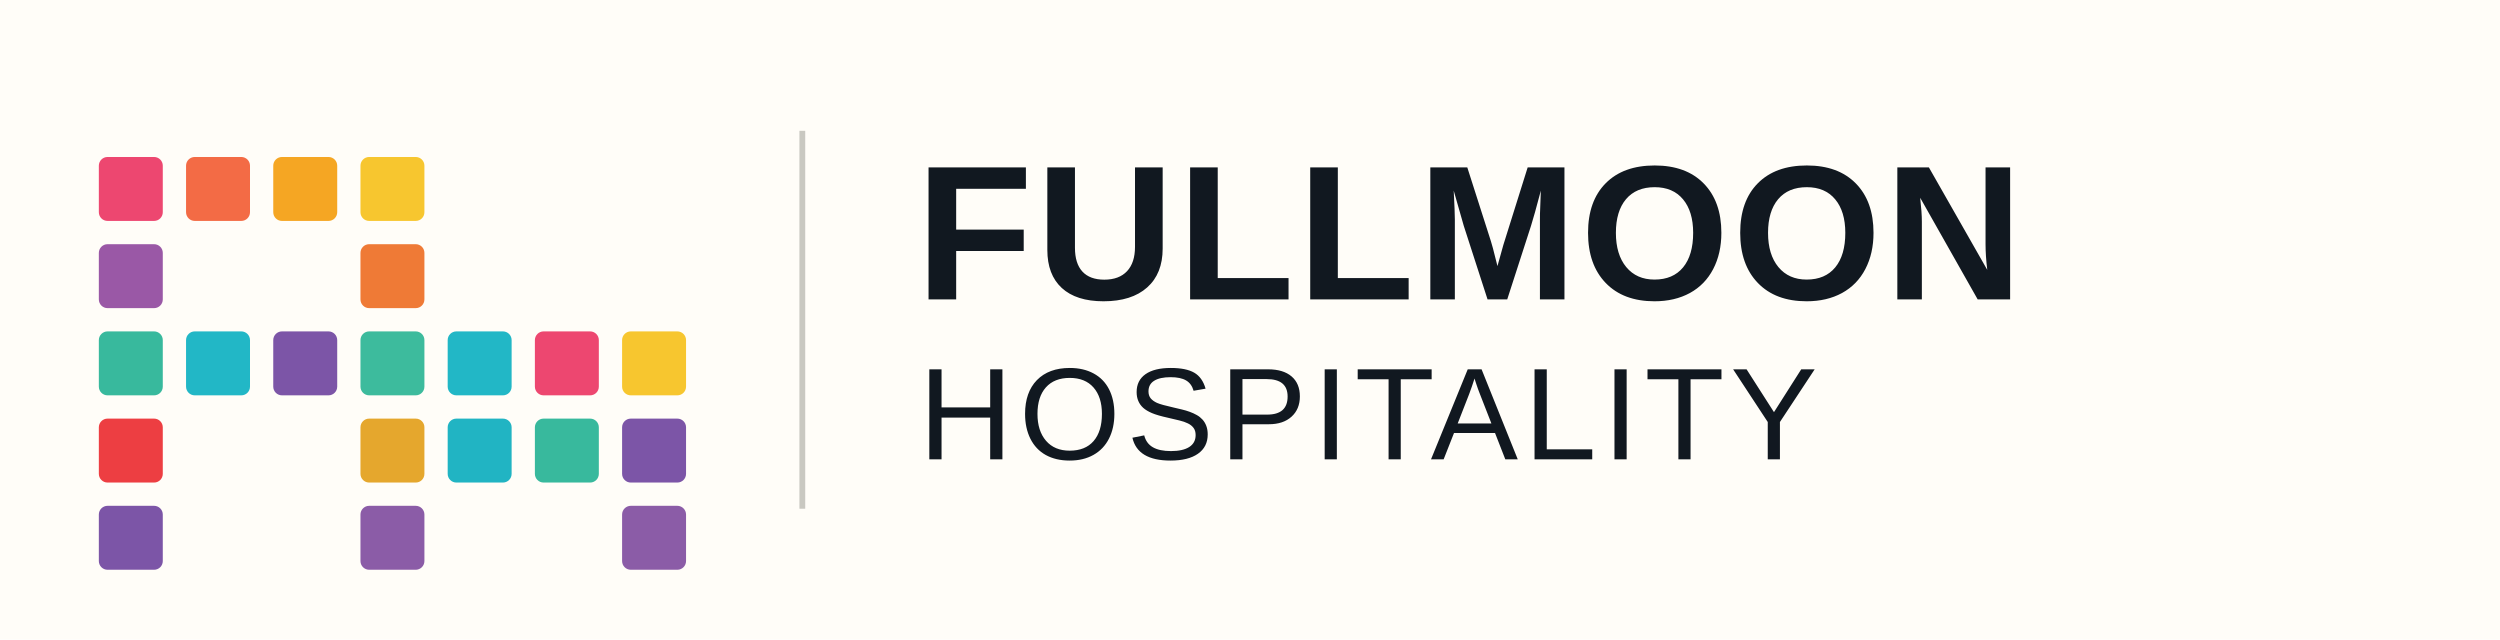
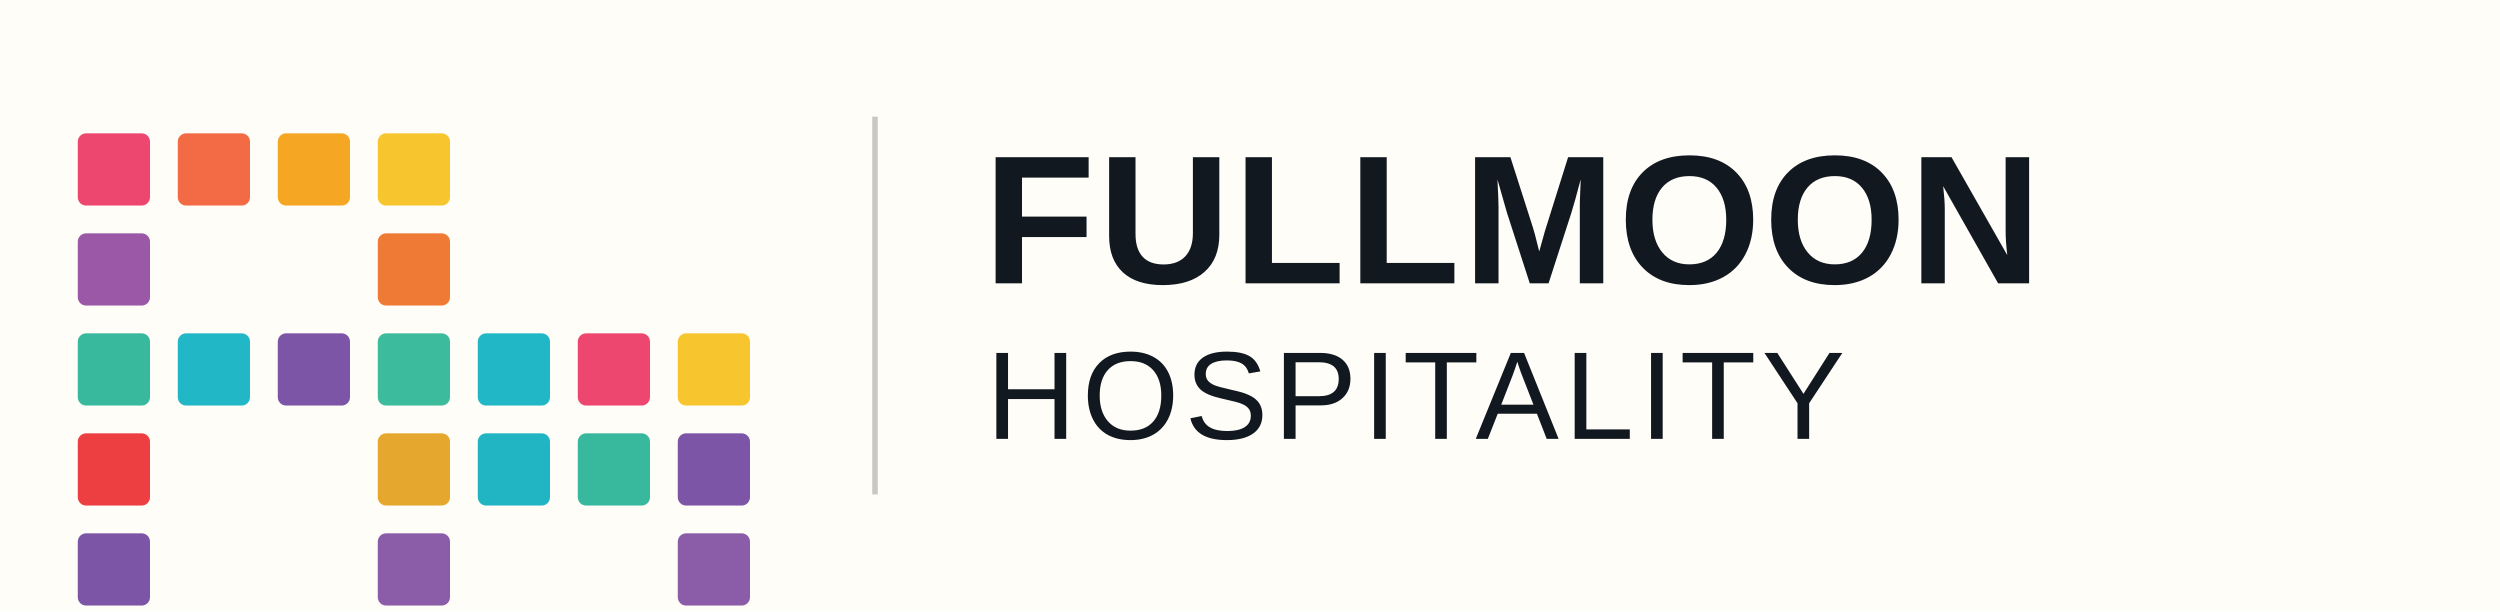
- <svg xmlns="http://www.w3.org/2000/svg" viewBox="0 0 860 220" role="img" aria-labelledby="title desc">
-   <rect width="860" height="220" fill="#fffdf8" />
-   <g transform="translate(34 54)" shape-rendering="geometricPrecision">
-     <rect x="0" y="0" width="22" height="22" rx="3" fill="#ed4770" />
-     <rect x="30" y="0" width="22" height="22" rx="3" fill="#f36b45" />
-     <rect x="60" y="0" width="22" height="22" rx="3" fill="#f5a623" />
-     <rect x="90" y="0" width="22" height="22" rx="3" fill="#f7c62f" />
-     <rect x="0" y="30" width="22" height="22" rx="3" fill="#9a58a6" />
-     <rect x="90" y="30" width="22" height="22" rx="3" fill="#ef7a36" />
-     <rect x="0" y="60" width="22" height="22" rx="3" fill="#38b99d" />
-     <rect x="30" y="60" width="22" height="22" rx="3" fill="#22b7c6" />
-     <rect x="60" y="60" width="22" height="22" rx="3" fill="#7c55a7" />
-     <rect x="90" y="60" width="22" height="22" rx="3" fill="#3dbb9d" />
-     <rect x="120" y="60" width="22" height="22" rx="3" fill="#22b7c6" />
-     <rect x="150" y="60" width="22" height="22" rx="3" fill="#ed4770" />
-     <rect x="180" y="60" width="22" height="22" rx="3" fill="#f7c62f" />
-     <rect x="0" y="90" width="22" height="22" rx="3" fill="#ed3e42" />
-     <rect x="90" y="90" width="22" height="22" rx="3" fill="#e5a72d" />
-     <rect x="120" y="90" width="22" height="22" rx="3" fill="#21b4c3" />
-     <rect x="150" y="90" width="22" height="22" rx="3" fill="#38b99d" />
-     <rect x="180" y="90" width="22" height="22" rx="3" fill="#7c55a7" />
-     <rect x="0" y="120" width="22" height="22" rx="3" fill="#7c55a7" />
-     <rect x="90" y="120" width="22" height="22" rx="3" fill="#8b5ca7" />
-     <rect x="180" y="120" width="22" height="22" rx="3" fill="#8b5ca7" />
+ <svg xmlns="http://www.w3.org/2000/svg" viewBox="0 0 900 220" role="img" aria-labelledby="title desc">
+   <rect width="900" height="220" fill="#fffdf8" />
+   <g transform="translate(28 48)" shape-rendering="geometricPrecision">
+     <rect x="0" y="0" width="26" height="26" rx="3" fill="#ed4770" />
+     <rect x="36" y="0" width="26" height="26" rx="3" fill="#f36b45" />
+     <rect x="72" y="0" width="26" height="26" rx="3" fill="#f5a623" />
+     <rect x="108" y="0" width="26" height="26" rx="3" fill="#f7c62f" />
+     <rect x="0" y="36" width="26" height="26" rx="3" fill="#9a58a6" />
+     <rect x="108" y="36" width="26" height="26" rx="3" fill="#ef7a36" />
+     <rect x="0" y="72" width="26" height="26" rx="3" fill="#38b99d" />
+     <rect x="36" y="72" width="26" height="26" rx="3" fill="#22b7c6" />
+     <rect x="72" y="72" width="26" height="26" rx="3" fill="#7c55a7" />
+     <rect x="108" y="72" width="26" height="26" rx="3" fill="#3dbb9d" />
+     <rect x="144" y="72" width="26" height="26" rx="3" fill="#22b7c6" />
+     <rect x="180" y="72" width="26" height="26" rx="3" fill="#ed4770" />
+     <rect x="216" y="72" width="26" height="26" rx="3" fill="#f7c62f" />
+     <rect x="0" y="108" width="26" height="26" rx="3" fill="#ed3e42" />
+     <rect x="108" y="108" width="26" height="26" rx="3" fill="#e5a72d" />
+     <rect x="144" y="108" width="26" height="26" rx="3" fill="#21b4c3" />
+     <rect x="180" y="108" width="26" height="26" rx="3" fill="#38b99d" />
+     <rect x="216" y="108" width="26" height="26" rx="3" fill="#7c55a7" />
+     <rect x="0" y="144" width="26" height="26" rx="3" fill="#7c55a7" />
+     <rect x="108" y="144" width="26" height="26" rx="3" fill="#8b5ca7" />
+     <rect x="216" y="144" width="26" height="26" rx="3" fill="#8b5ca7" />
  </g>
-   <line x1="276" y1="45" x2="276" y2="175" stroke="#c9c8c1" stroke-width="2" />
-   <text x="315" y="103" font-family="Arial, Helvetica, sans-serif" font-size="66" font-weight="800" letter-spacing="1" fill="#111820">FULLMOON</text>
-   <text x="316" y="158" font-family="Arial, Helvetica, sans-serif" font-size="45" font-weight="300" letter-spacing="2" fill="#111820">HOSPITALITY</text>
+   <line x1="315" y1="42" x2="315" y2="178" stroke="#c9c8c1" stroke-width="2" />
+   <text x="354" y="102" font-family="Arial, Helvetica, sans-serif" font-size="66" font-weight="800" letter-spacing="1" fill="#111820">FULLMOON</text>
+   <text x="355" y="158" font-family="Arial, Helvetica, sans-serif" font-size="45" font-weight="300" letter-spacing="2" fill="#111820">HOSPITALITY</text>
</svg>
